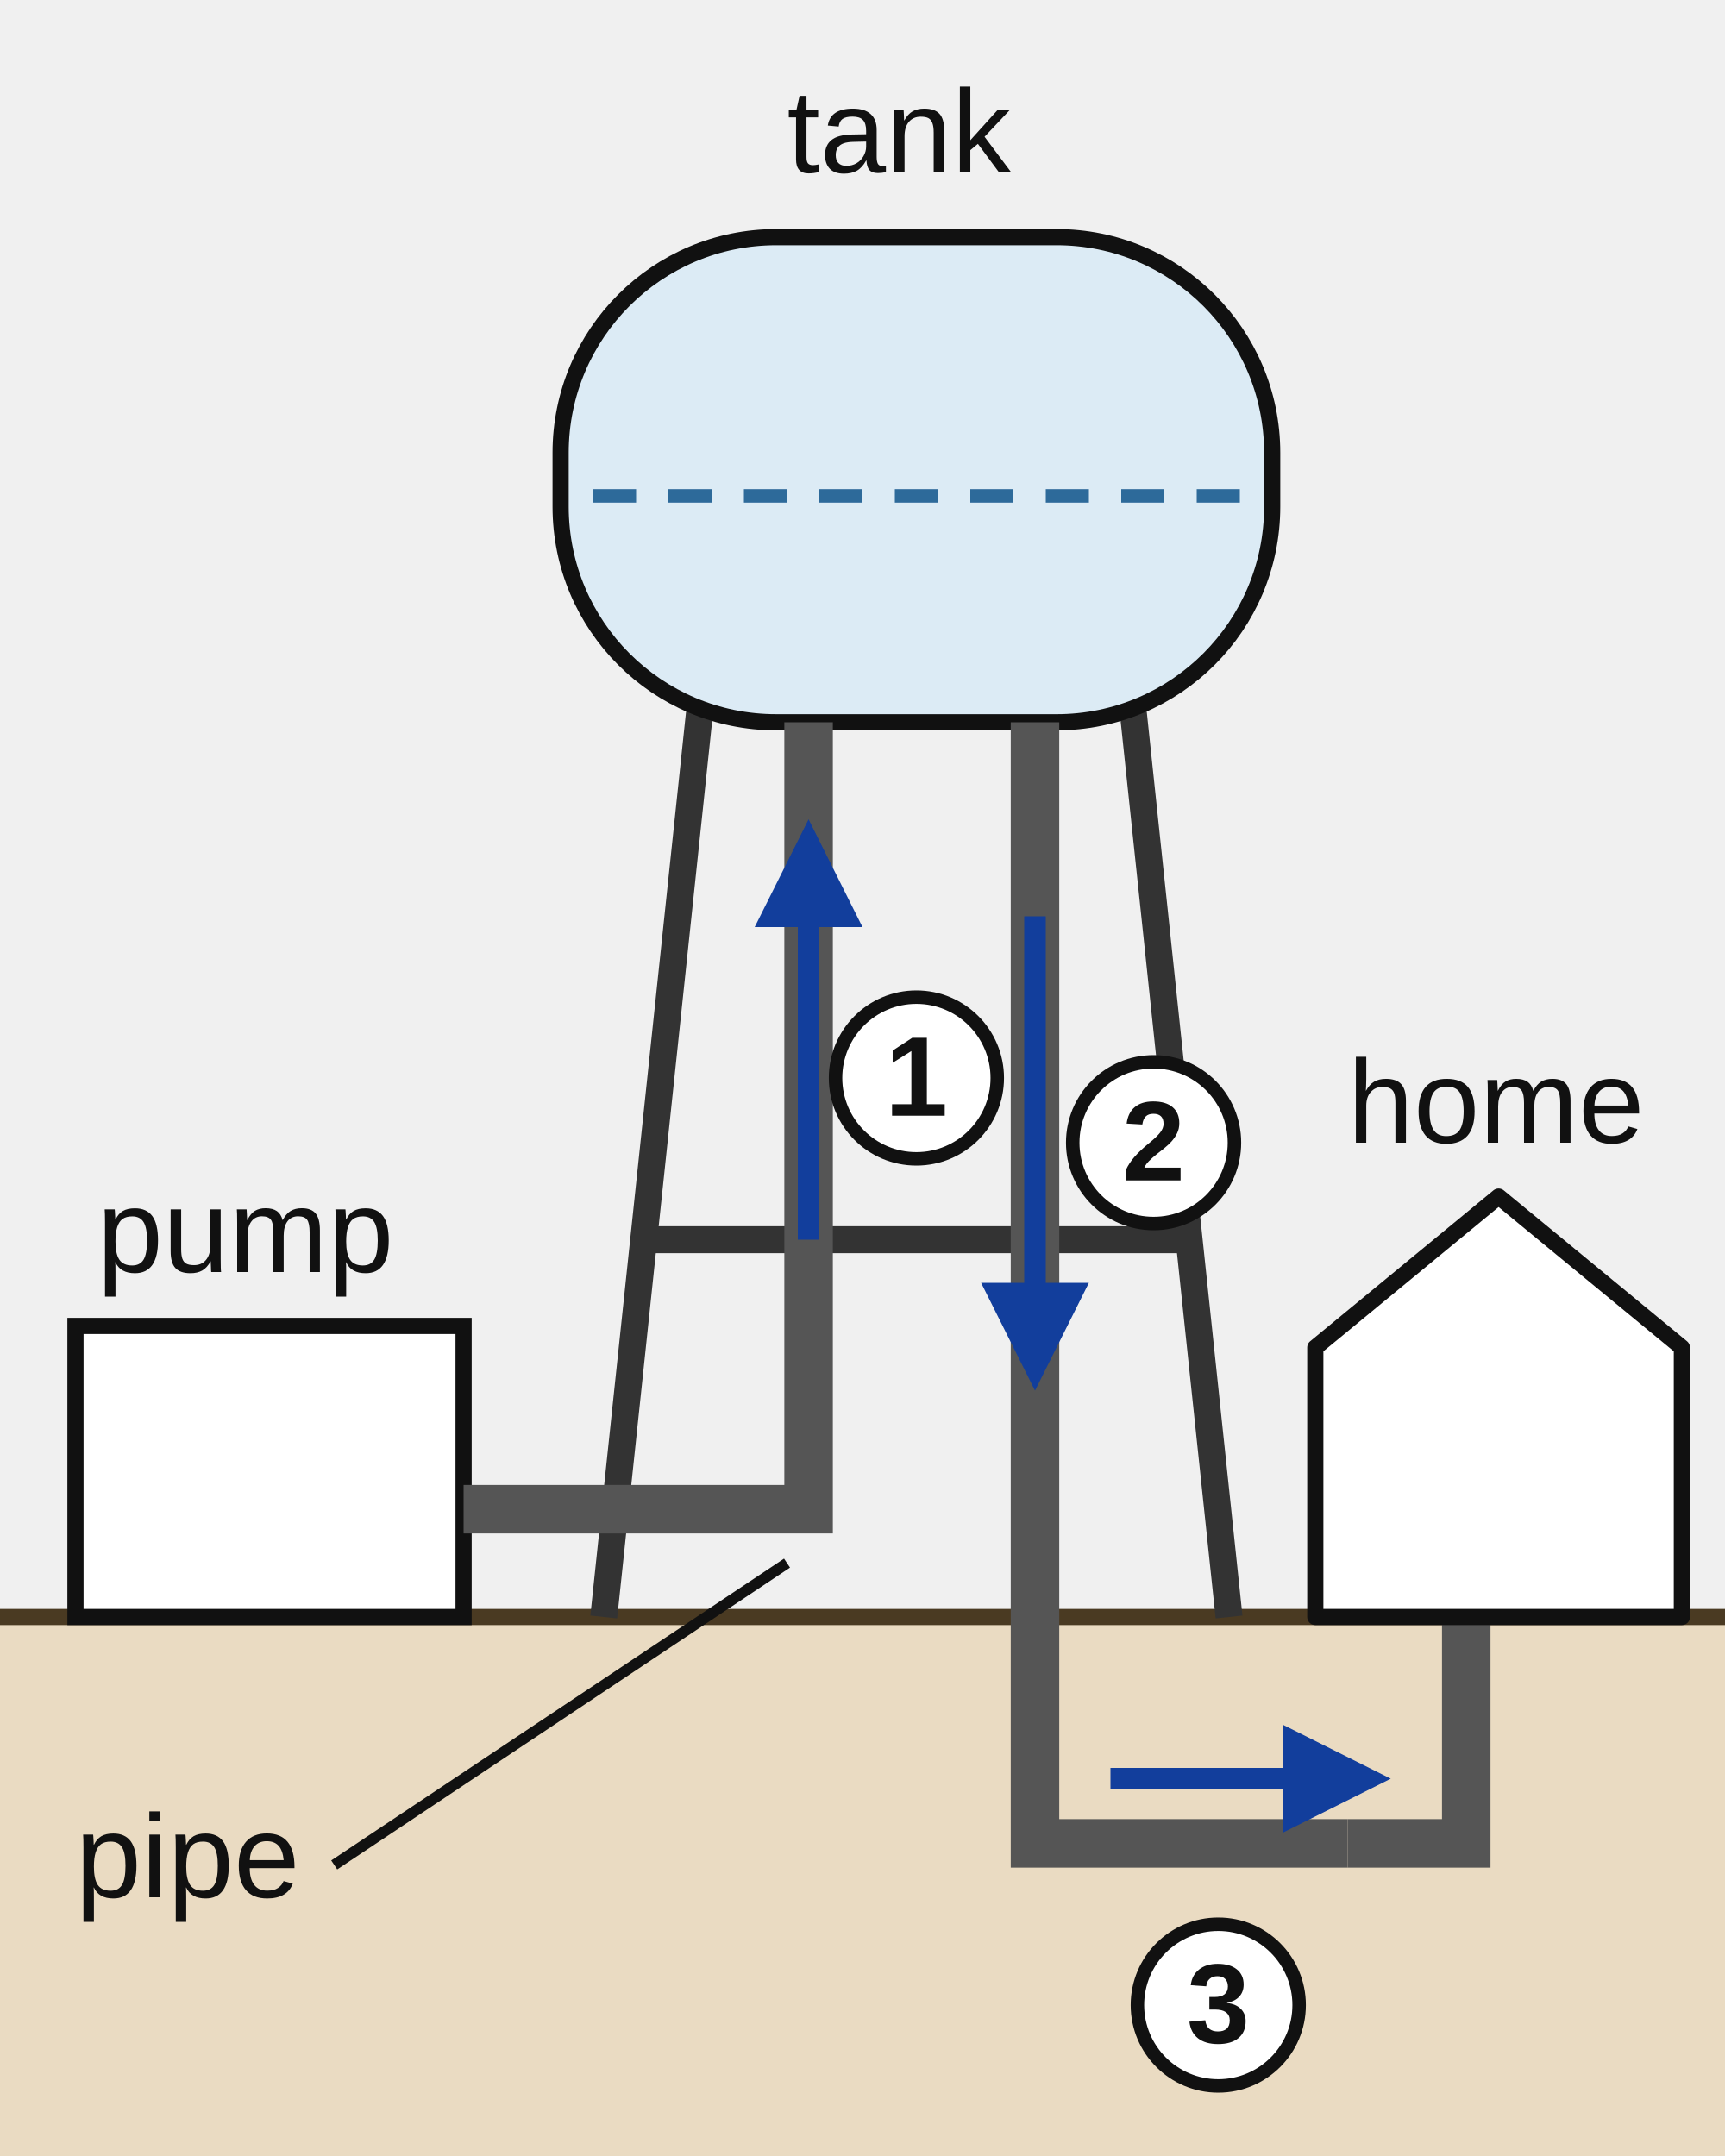
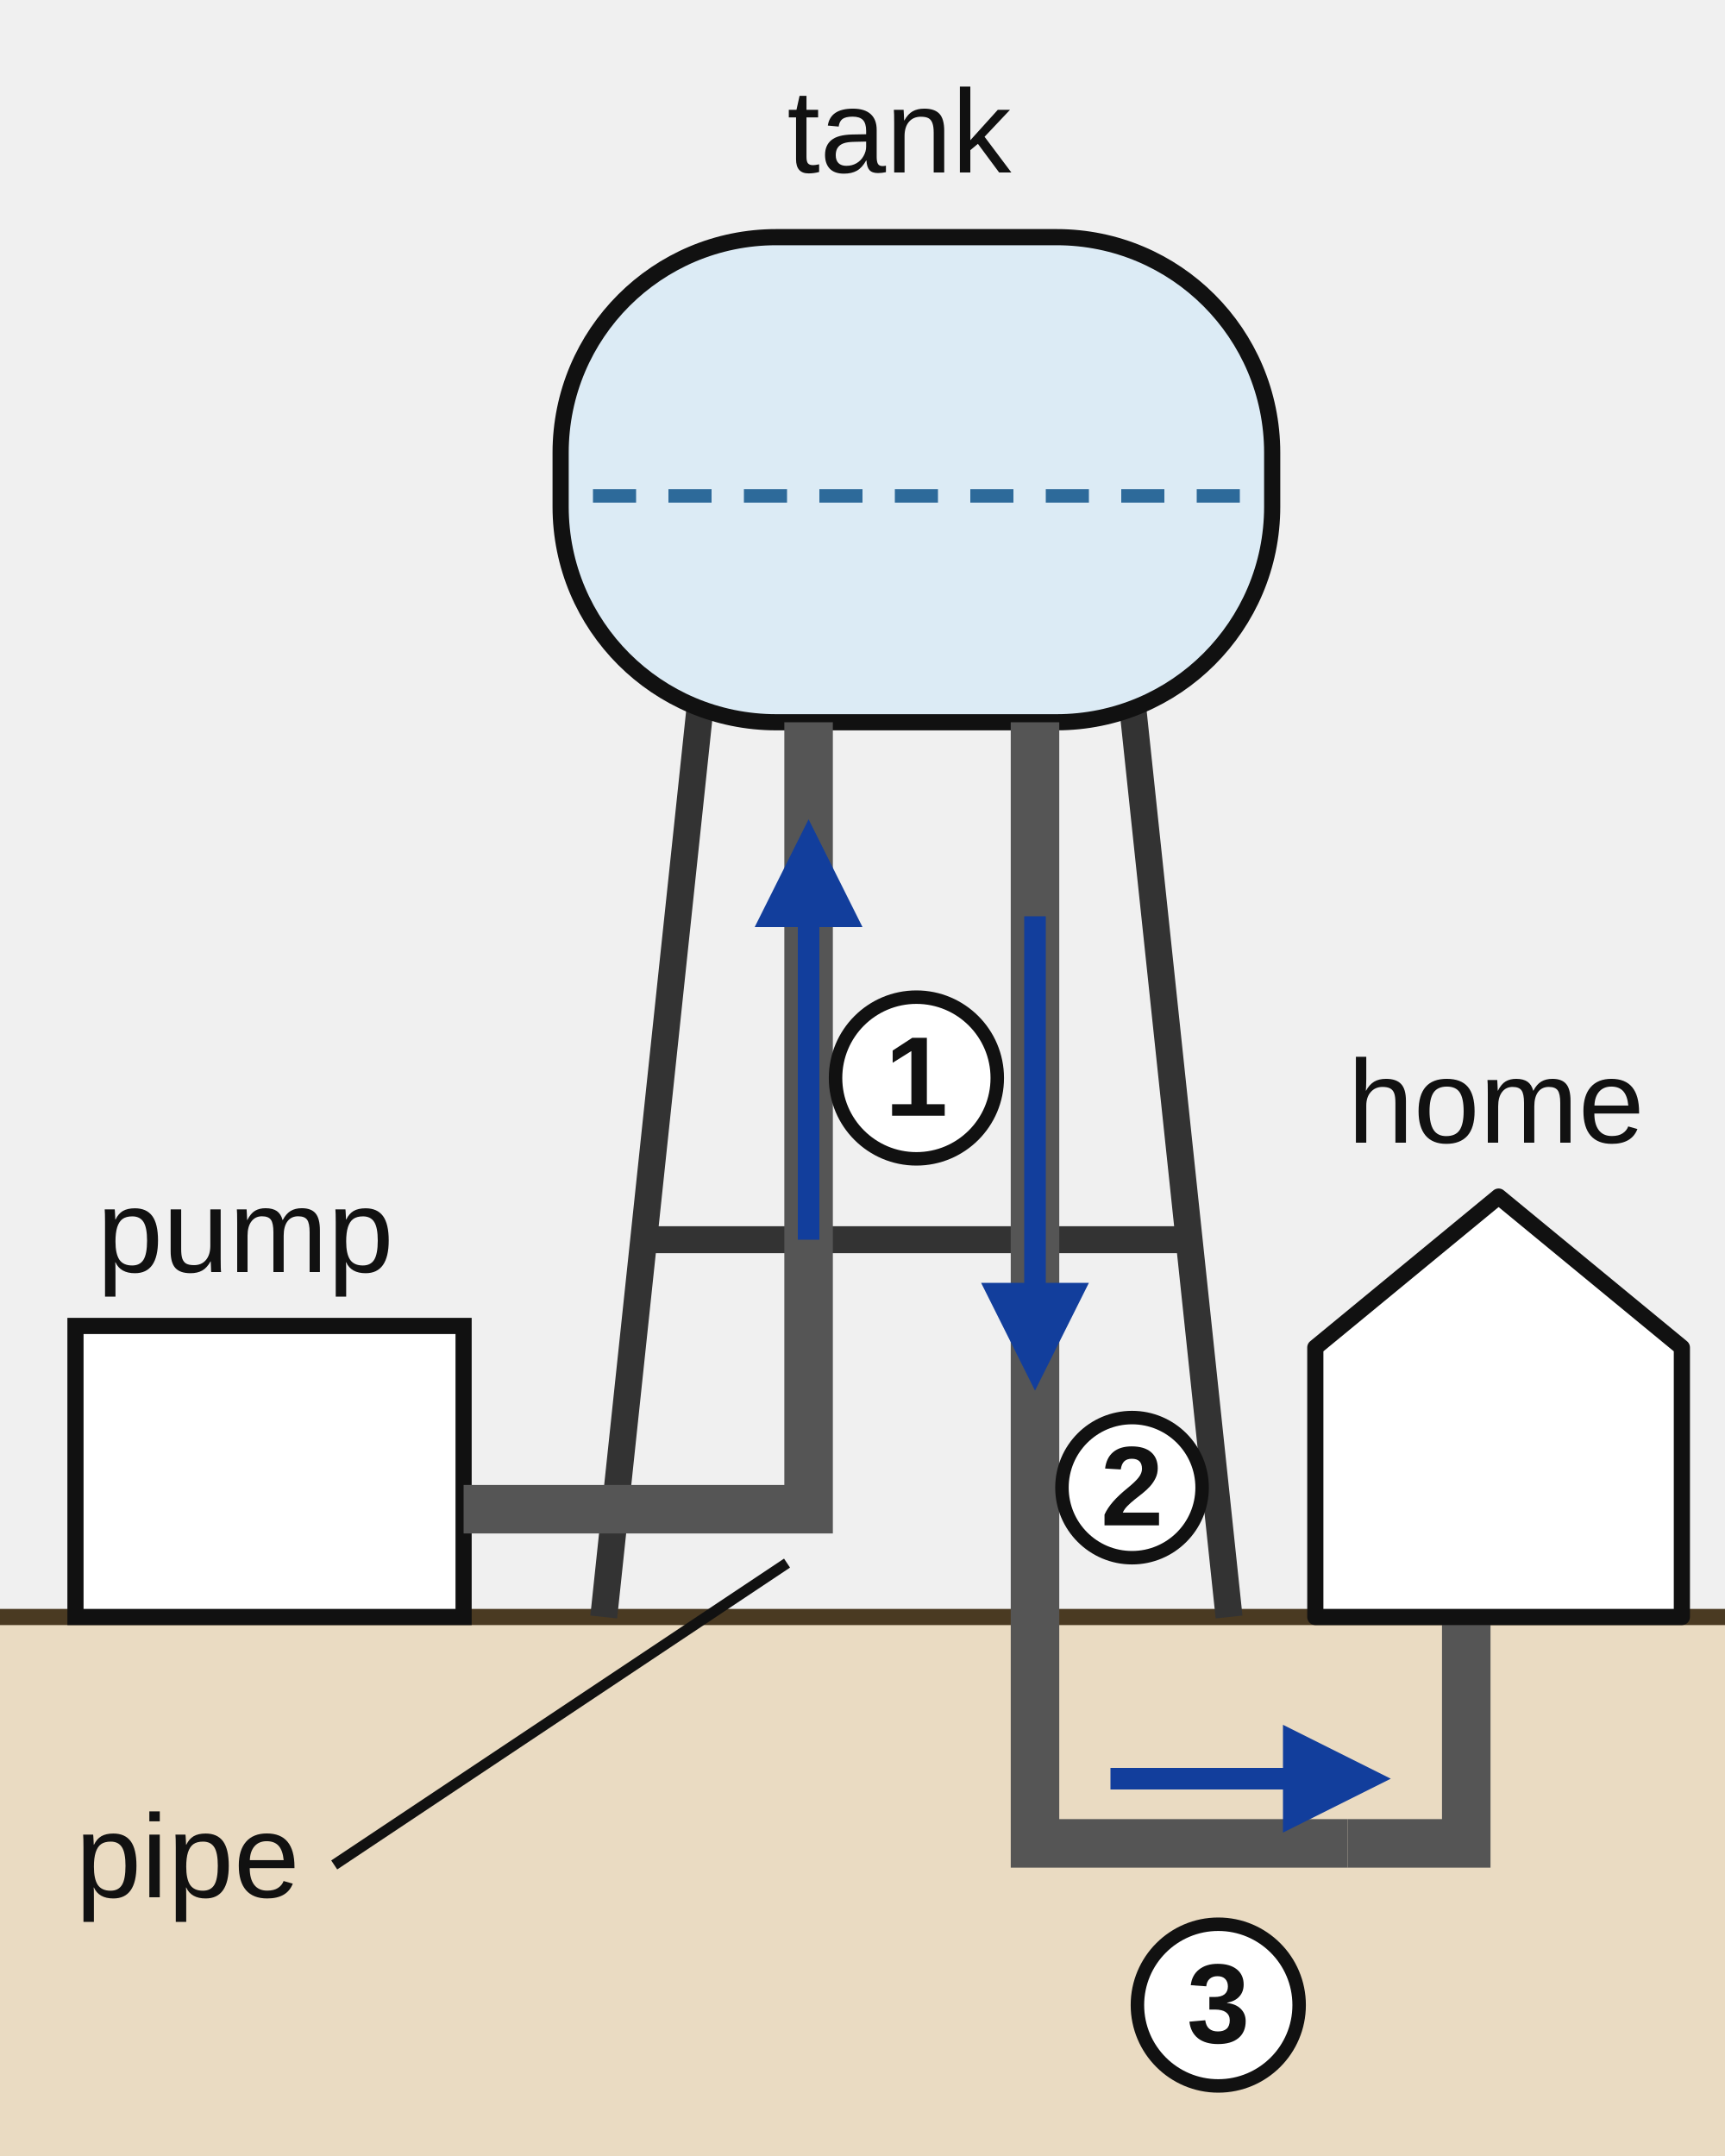
<svg xmlns="http://www.w3.org/2000/svg" viewBox="0 0 320 400" role="img" aria-labelledby="t">
  <defs>
    <marker id="a" viewBox="0 0 10 10" refX="6" refY="5" markerWidth="5" markerHeight="5" orient="auto">
      <path d="M0 0 L10 5 L0 10 Z" fill="#123E9C" />
    </marker>
  </defs>
  <rect x="0" y="300" width="320" height="100" fill="#EADBC2" />
  <path d="M0 300 H320" stroke="#4A3A22" stroke-width="3" />
  <g stroke="#333" stroke-width="5">
    <path d="M130 130 L112 300" />
    <path d="M210 130 L228 300" />
    <path d="M118 230 H222" />
  </g>
  <rect x="104" y="44" width="132" height="90" rx="40" fill="#DCEBF5" stroke="#111" stroke-width="3" />
  <path d="M110 92 H230" stroke="#2D6A9A" stroke-width="2.5" stroke-dasharray="8 6" />
  <rect x="14" y="246" width="72" height="54" fill="#FFFFFF" stroke="#111" stroke-width="3" />
  <path d="M86 280 H150 V134" fill="none" stroke="#555" stroke-width="9" />
  <path d="M150 230 V160" stroke="#123E9C" stroke-width="4" marker-end="url(#a)" />
  <path d="M192 134 V342 H250" fill="none" stroke="#555" stroke-width="9" />
  <path d="M192 170 V250" stroke="#123E9C" stroke-width="4" marker-end="url(#a)" />
  <path d="M250 342 H272 V286" fill="none" stroke="#555" stroke-width="9" />
  <path d="M206 330 H250" stroke="#123E9C" stroke-width="4" marker-end="url(#a)" />
  <path d="M244 300 V250 L278 222 L312 250 V300 Z" fill="#FFFFFF" stroke="#111" stroke-width="3" stroke-linejoin="round" />
  <g font-family="Arial, Helvetica, sans-serif" font-size="21" font-weight="bold" fill="#111" text-anchor="middle">
    <circle cx="170" cy="200" r="15" fill="#FFFFFF" stroke="#111" stroke-width="2.5" />
    <text x="170" y="207">1</text>
-     <circle cx="214" cy="212" r="15" fill="#FFFFFF" stroke="#111" stroke-width="2.5" />
-     <text x="214" y="219">2</text>
+     <circle cx="210" cy="276" r="13" fill="#FFFFFF" stroke="#111" stroke-width="2.5" />
+     <text x="210" y="283">2</text>
    <circle cx="226" cy="372" r="15" fill="#FFFFFF" stroke="#111" stroke-width="2.5" />
    <text x="226" y="379">3</text>
  </g>
  <g font-family="Arial, Helvetica, sans-serif" font-size="22" fill="#111">
    <text x="146" y="32">tank</text>
    <text x="18" y="236">pump</text>
    <text x="250" y="212">home</text>
    <text x="14" y="352">pipe</text>
    <path d="M62 346 L146 290" stroke="#111" stroke-width="2" />
  </g>
</svg>
